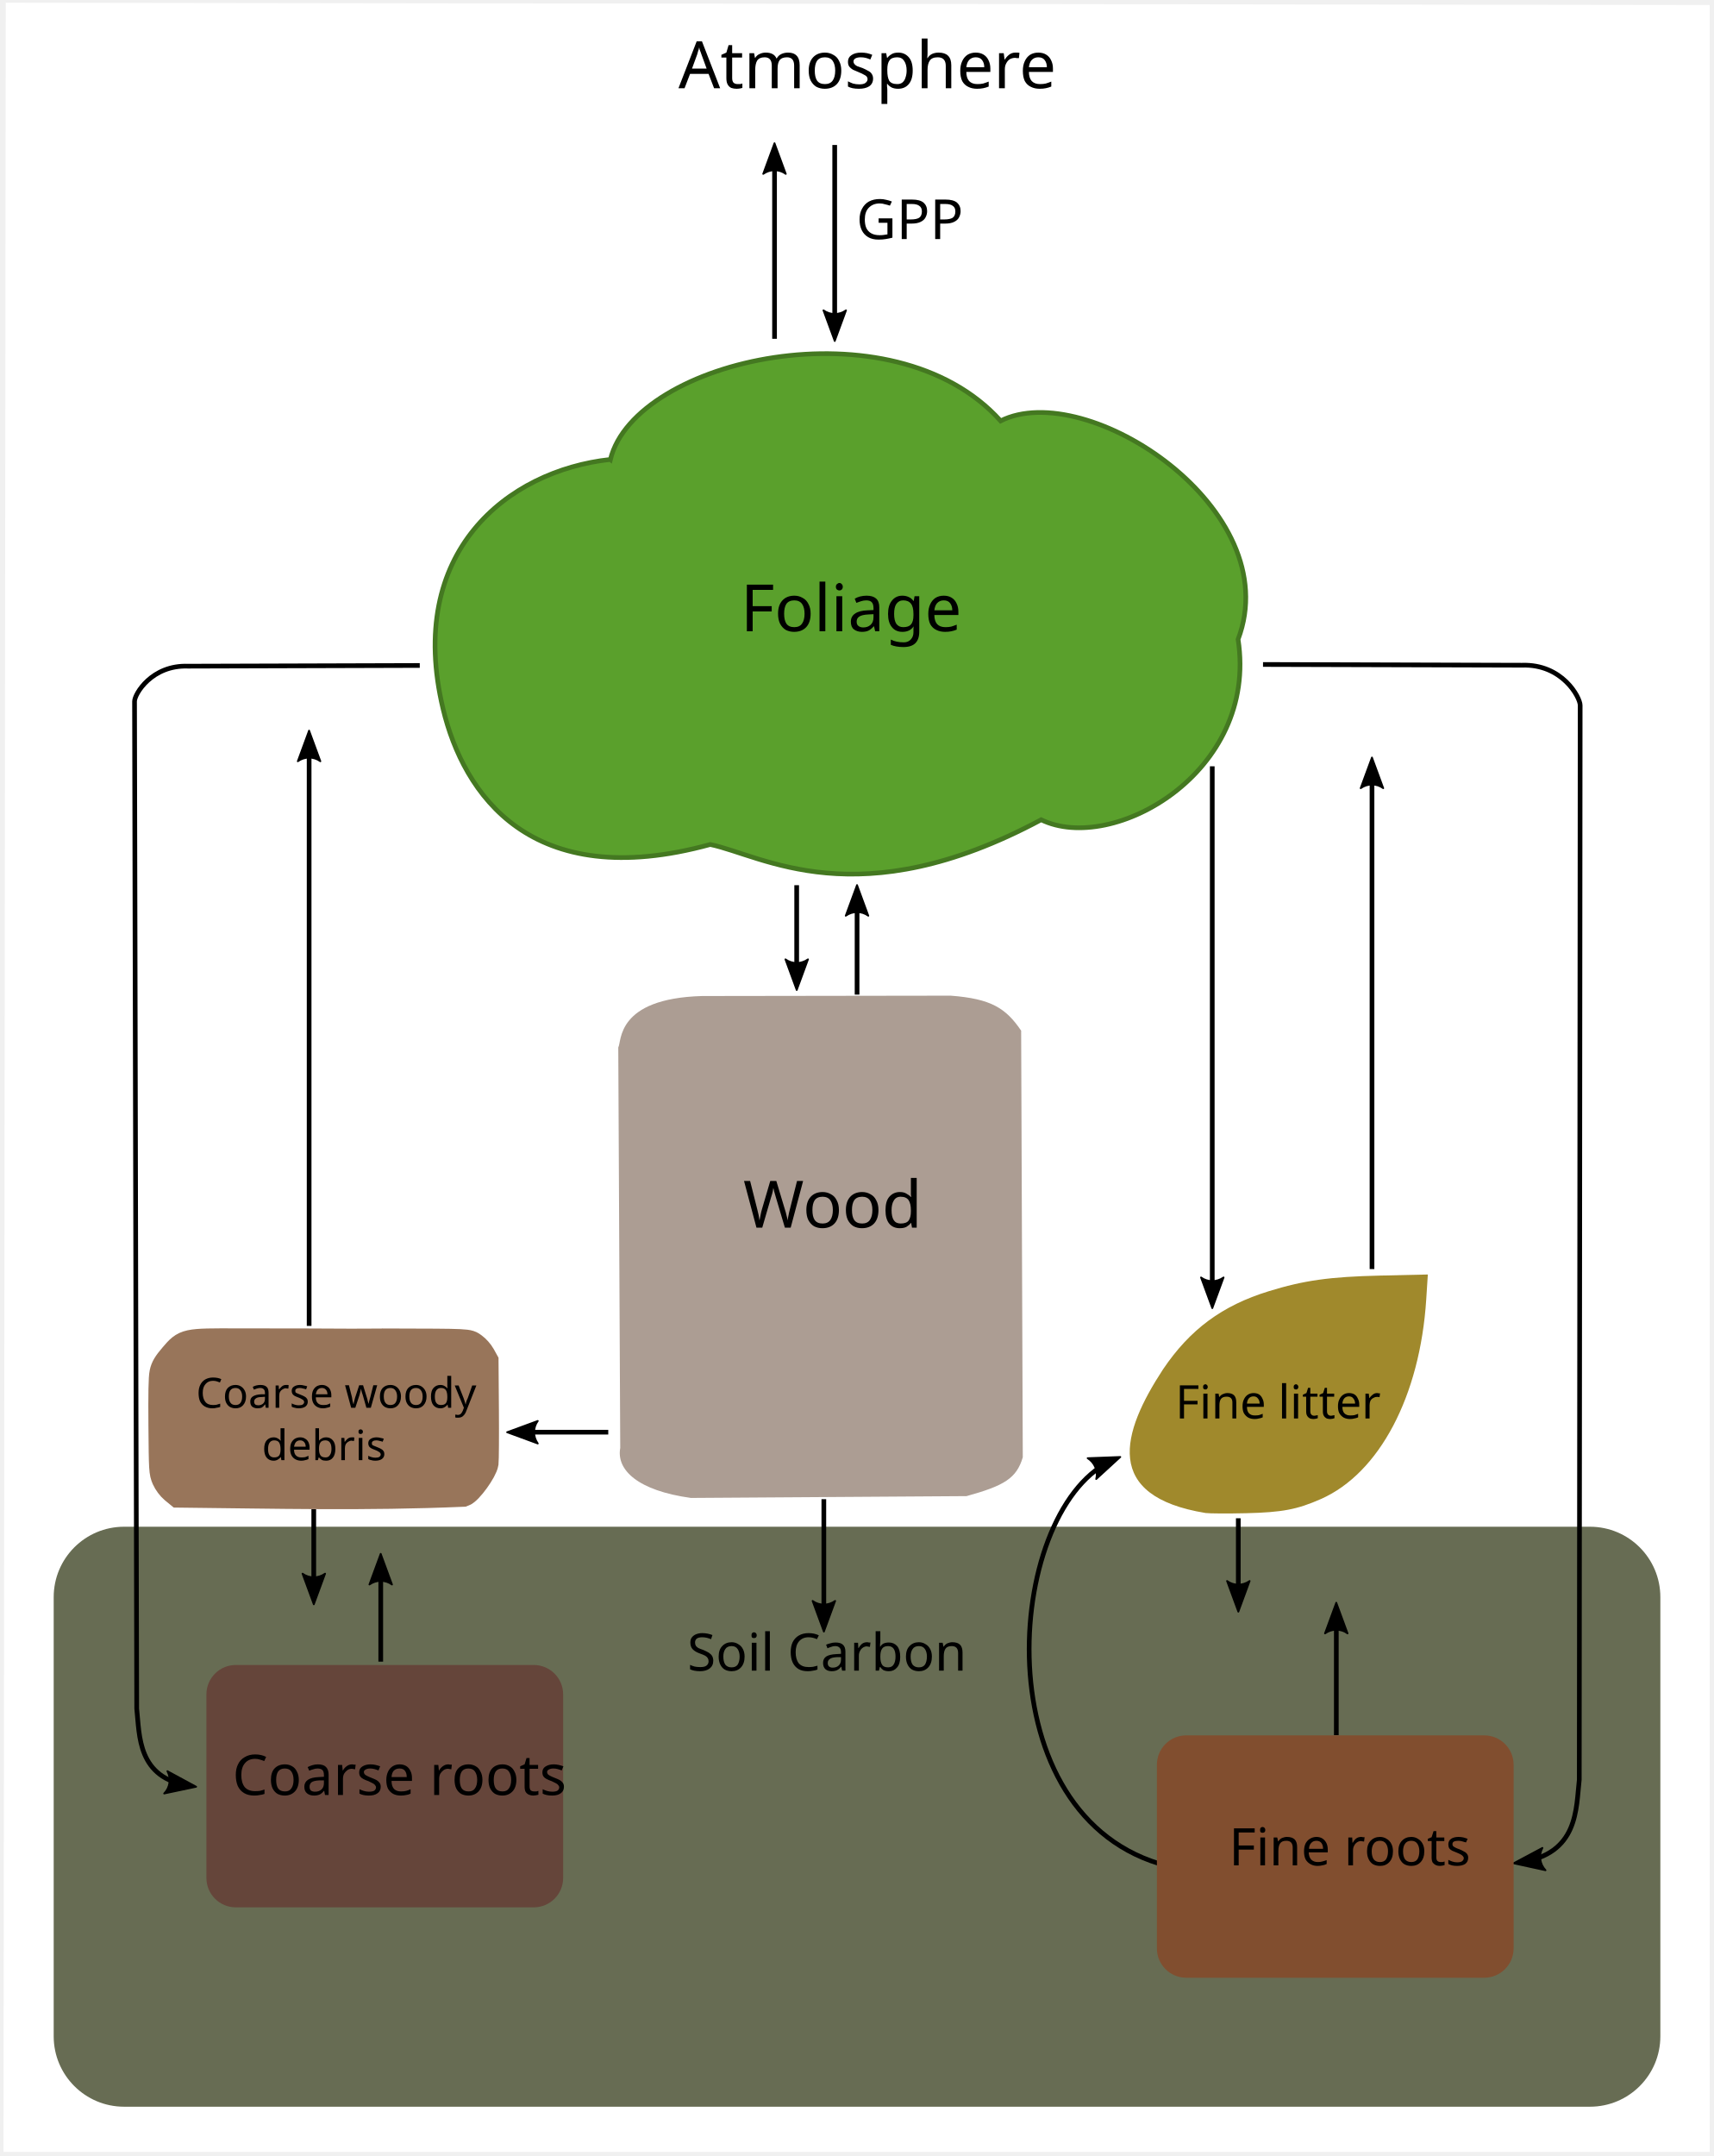
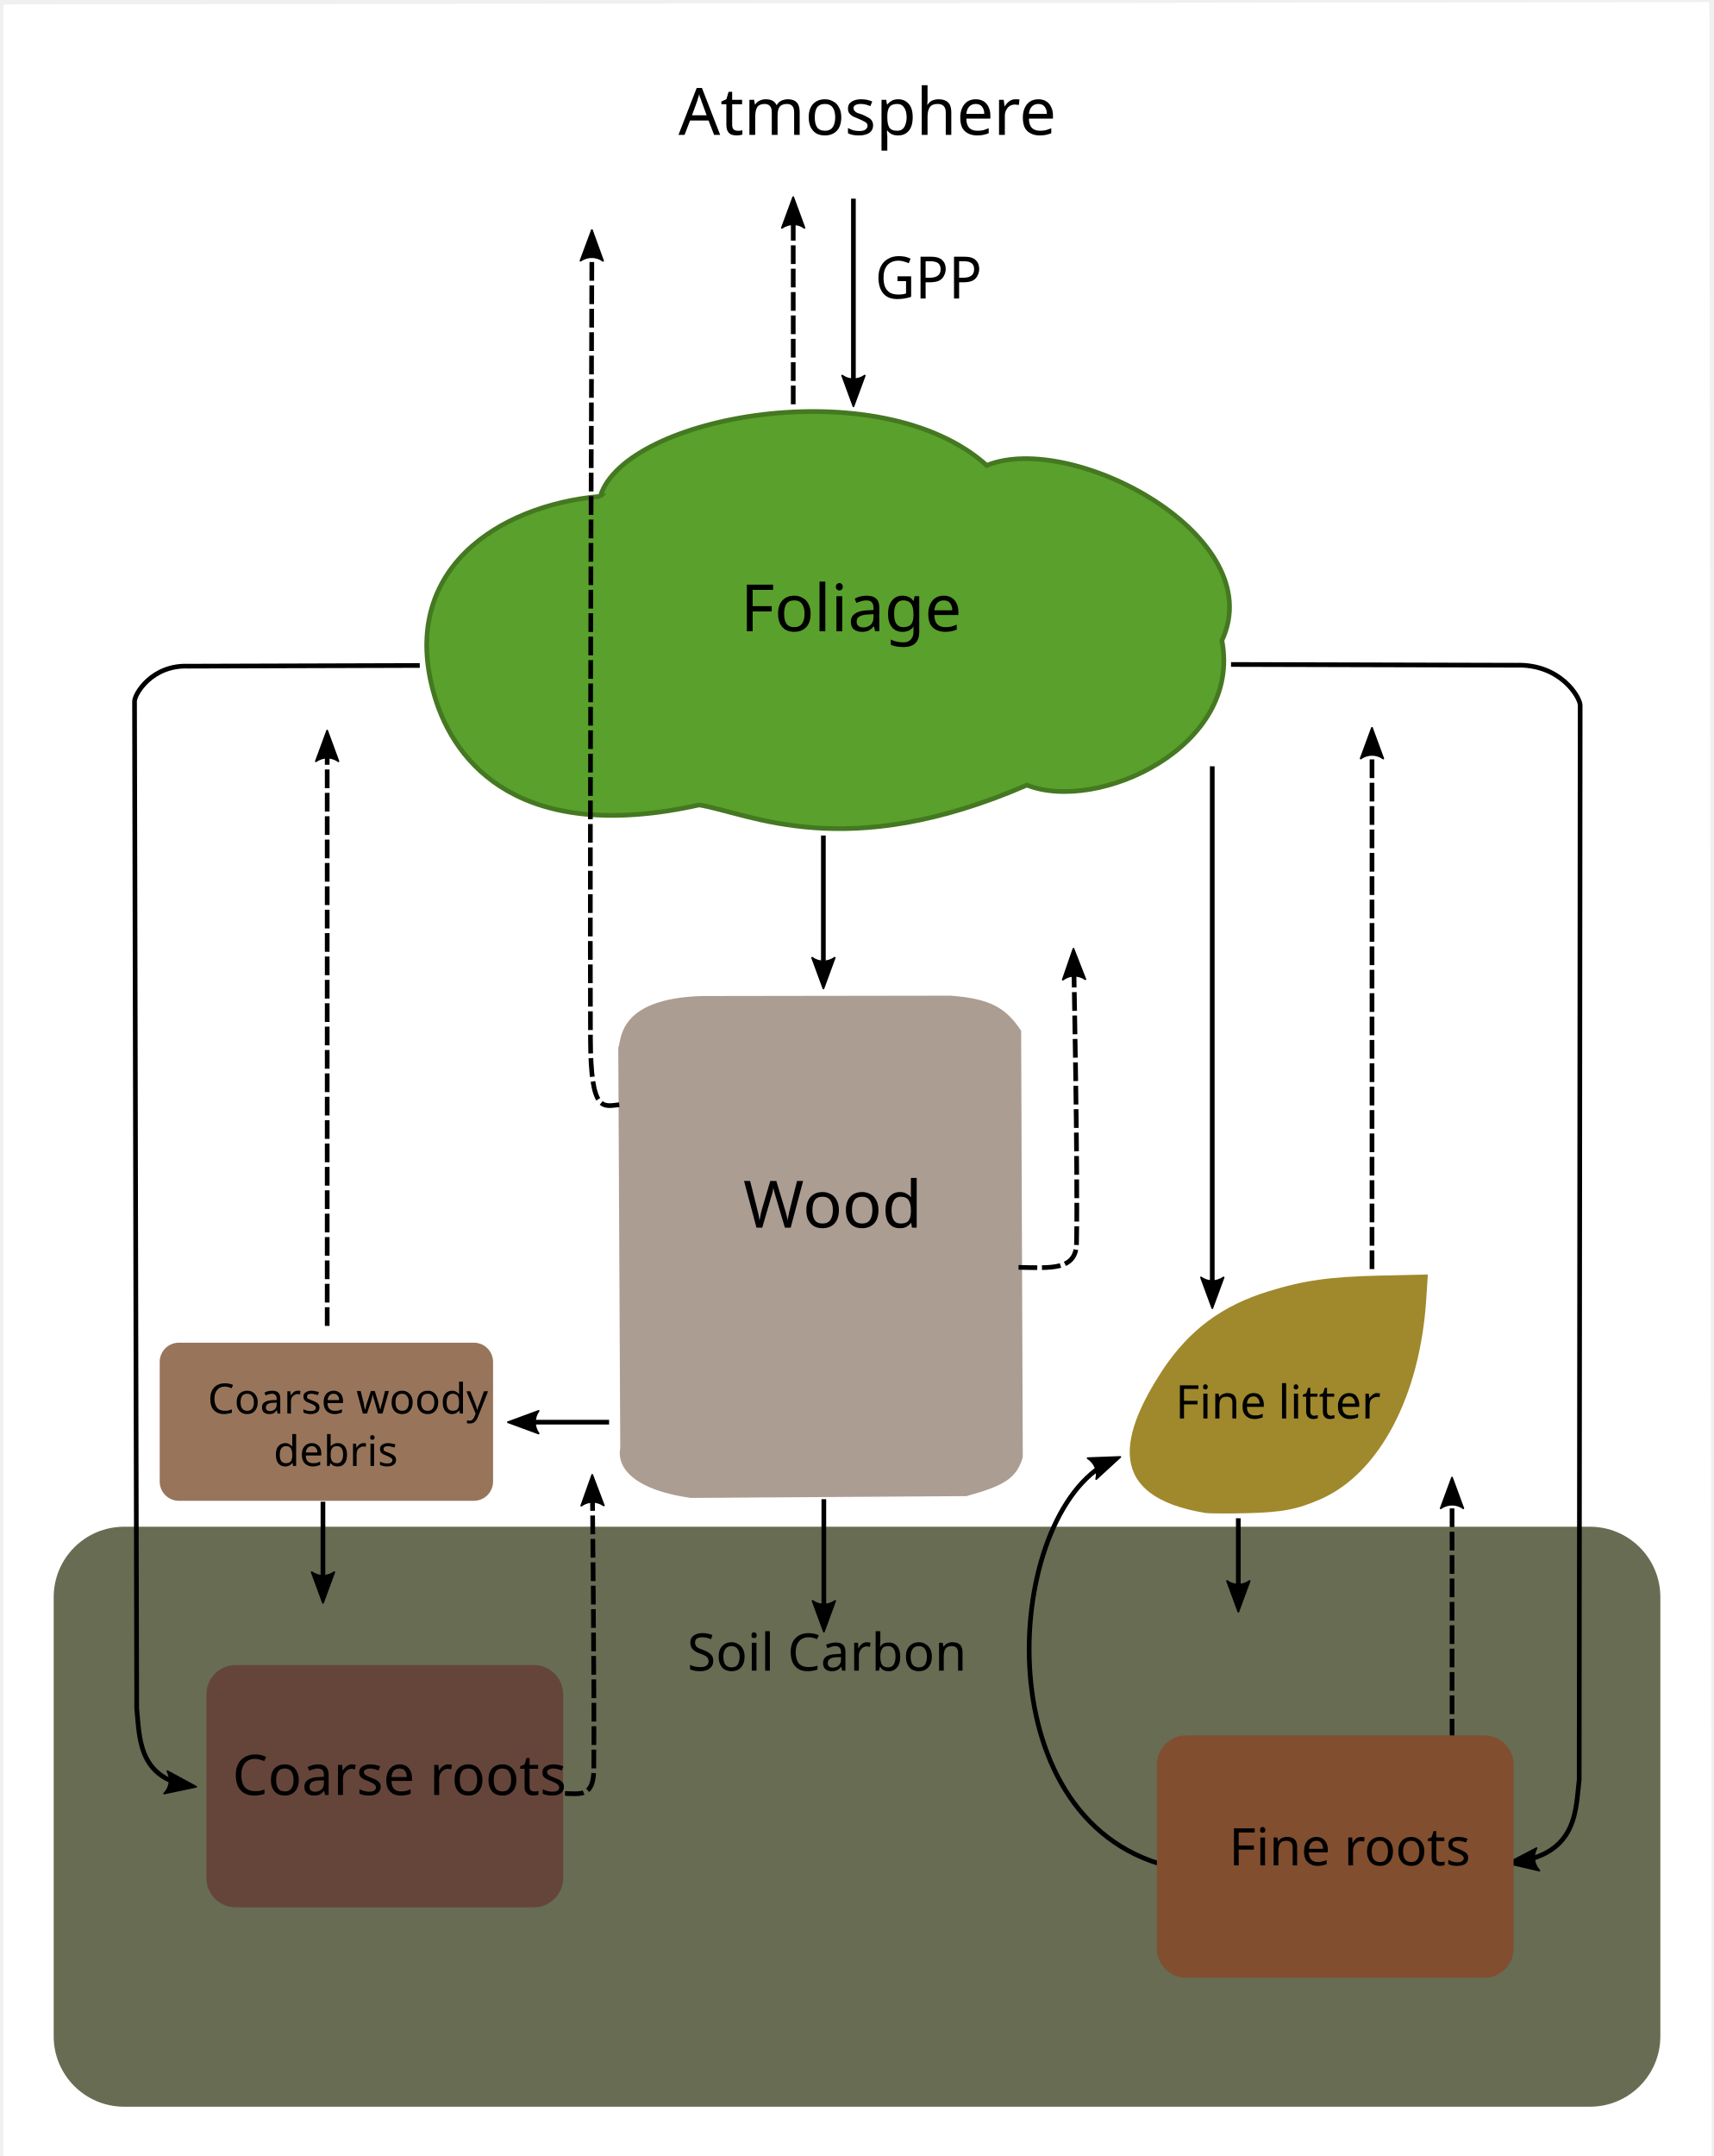
<svg xmlns="http://www.w3.org/2000/svg" width="97mm" height="122mm" viewBox="0 0 97 122" version="1.1" id="svg3569">
  <defs id="defs3563">
+     <marker orient="auto" refY="0.0" refX="0.0" id="Arrow2Mend" style="overflow:visible;">
+       <path id="path7411" style="fill-rule:evenodd;stroke-width:0.625;stroke-linejoin:round;stroke:#000000;stroke-opacity:1;fill:#000000;fill-opacity:1" d="M 8.719,4.034 L -2.207,0.016 L 8.719,-4.002 C 6.973,-1.63 6.983,1.616 8.719,4.034 z " transform="scale(0.6) rotate(180) translate(0,0)" />
+     </marker>
    <marker orient="auto" refY="0" refX="0" id="marker2505-4-6-5" style="overflow:visible">
-       <path id="path2503-5-18-03" d="M 0,0 5,-5 -12.5,0 5,5 Z" style="fill:#008066;fill-opacity:1;fill-rule:evenodd;stroke:#008066;stroke-width:1pt;stroke-opacity:1" transform="matrix(-0.2,0,0,-0.2,-1.2,0)" />
+       <path id="path2503-5-18-03" d="M 0,0 5,-5 -12.5,0 5,5 Z" style="fill:#000000;fill-opacity:1;fill-rule:evenodd;stroke:#000000;stroke-width:1pt;stroke-opacity:1" transform="matrix(-0.2,0,0,-0.2,-1.2,0)" />
    </marker>
    <marker orient="auto" refY="0" refX="0" id="marker2505-4-6-1" style="overflow:visible">
-       <path id="path2503-5-18-0" d="M 0,0 5,-5 -12.5,0 5,5 Z" style="fill:#008066;fill-opacity:1;fill-rule:evenodd;stroke:#008066;stroke-width:1pt;stroke-opacity:1" transform="matrix(-0.2,0,0,-0.2,-1.2,0)" />
+       <path id="path2503-5-18-0" d="M 0,0 5,-5 -12.5,0 5,5 Z" style="fill:#000000;fill-opacity:1;fill-rule:evenodd;stroke:#000000;stroke-width:1pt;stroke-opacity:1" transform="matrix(-0.2,0,0,-0.2,-1.2,0)" />
    </marker>
    <marker orient="auto" refY="0" refX="0" id="marker2505-4-6-8" style="overflow:visible">
-       <path id="path2503-5-18-71" d="M 0,0 5,-5 -12.5,0 5,5 Z" style="fill:#008066;fill-opacity:1;fill-rule:evenodd;stroke:#008066;stroke-width:1pt;stroke-opacity:1" transform="matrix(-0.2,0,0,-0.2,-1.2,0)" />
+       <path id="path2503-5-18-71" d="M 0,0 5,-5 -12.5,0 5,5 Z" style="fill:#000000;fill-opacity:1;fill-rule:evenodd;stroke:#000000;stroke-width:1pt;stroke-opacity:1" transform="matrix(-0.2,0,0,-0.2,-1.2,0)" />
    </marker>
    <marker orient="auto" refY="0" refX="0" id="marker2505-4-6-7" style="overflow:visible">
      <path id="path2503-5-18-4" d="M 0,0 5,-5 -12.5,0 5,5 Z" style="fill:#008066;fill-opacity:1;fill-rule:evenodd;stroke:#008066;stroke-width:1pt;stroke-opacity:1" transform="matrix(-0.2,0,0,-0.2,-1.2,0)" />
    </marker>
    <marker orient="auto" refY="0" refX="0" id="marker2505-4-6-68" style="overflow:visible">
      <path id="path2503-5-18-7" d="M 0,0 5,-5 -12.5,0 5,5 Z" style="fill:#008066;fill-opacity:1;fill-rule:evenodd;stroke:#008066;stroke-width:1pt;stroke-opacity:1" transform="matrix(-0.2,0,0,-0.2,-1.2,0)" />
    </marker>
    <marker orient="auto" refY="0" refX="0" id="marker2505-4-6-6" style="overflow:visible">
      <path id="path2503-5-18-2" d="M 0,0 5,-5 -12.5,0 5,5 Z" style="fill:#008066;fill-opacity:1;fill-rule:evenodd;stroke:#008066;stroke-width:1pt;stroke-opacity:1" transform="matrix(-0.2,0,0,-0.2,-1.2,0)" />
    </marker>
    <marker orient="auto" refY="0" refX="0" id="marker2505-4-6" style="overflow:visible">
      <path id="path2503-5-18" d="M 0,0 5,-5 -12.5,0 5,5 Z" style="fill:#008066;fill-opacity:1;fill-rule:evenodd;stroke:#008066;stroke-width:1pt;stroke-opacity:1" transform="matrix(-0.2,0,0,-0.2,-1.2,0)" />
    </marker>
    <marker orient="auto" refY="0" refX="0" id="marker1902-8-29-1-8" style="overflow:visible">
      <path id="path1575-6-8-6-0" style="fill:#000000;fill-opacity:1;fill-rule:evenodd;stroke:#000000;stroke-width:0.625;stroke-linejoin:round;stroke-opacity:1" d="M 8.719,4.034 -2.207,0.016 8.719,-4.002 c -1.745,2.372 -1.735,5.617 -6e-7,8.035 z" transform="scale(-0.6)" />
    </marker>
    <marker orient="auto" refY="0" refX="0" id="marker1902-0-0" style="overflow:visible">
      <path id="path1575-7-4" style="fill:#000000;fill-opacity:1;fill-rule:evenodd;stroke:#000000;stroke-width:0.625;stroke-linejoin:round;stroke-opacity:1" d="M 8.719,4.034 -2.207,0.016 8.719,-4.002 c -1.745,2.372 -1.735,5.617 -6e-7,8.035 z" transform="scale(-0.6)" />
    </marker>
    <marker orient="auto" refY="0" refX="0" id="marker1902-0-3" style="overflow:visible">
      <path id="path1575-7-3" style="fill:#000000;fill-opacity:1;fill-rule:evenodd;stroke:#000000;stroke-width:0.625;stroke-linejoin:round;stroke-opacity:1" d="M 8.719,4.034 -2.207,0.016 8.719,-4.002 c -1.745,2.372 -1.735,5.617 -6e-7,8.035 z" transform="scale(-0.6)" />
    </marker>
    <marker orient="auto" refY="0" refX="0" id="marker1902-0" style="overflow:visible">
      <path id="path1575-7" style="fill:#000000;fill-opacity:1;fill-rule:evenodd;stroke:#000000;stroke-width:0.625;stroke-linejoin:round;stroke-opacity:1" d="M 8.719,4.034 -2.207,0.016 8.719,-4.002 c -1.745,2.372 -1.735,5.617 -6e-7,8.035 z" transform="scale(-0.6)" />
    </marker>
    <marker orient="auto" refY="0" refX="0" id="marker1902-8-29-1" style="overflow:visible">
      <path id="path1575-6-8-6" style="fill:#000000;fill-opacity:1;fill-rule:evenodd;stroke:#000000;stroke-width:0.625;stroke-linejoin:round;stroke-opacity:1" d="M 8.719,4.034 -2.207,0.016 8.719,-4.002 c -1.745,2.372 -1.735,5.617 -6e-7,8.035 z" transform="scale(-0.6)" />
    </marker>
    <marker orient="auto" refY="0" refX="0" id="marker1902-8-29-0" style="overflow:visible">
      <path id="path1575-6-8-9" style="fill:#000000;fill-opacity:1;fill-rule:evenodd;stroke:#000000;stroke-width:0.625;stroke-linejoin:round;stroke-opacity:1" d="M 8.719,4.034 -2.207,0.016 8.719,-4.002 c -1.745,2.372 -1.735,5.617 -6e-7,8.035 z" transform="scale(-0.6)" />
    </marker>
    <marker orient="auto" refY="0" refX="0" id="marker1938-2" style="overflow:visible">
      <path id="path1936-6" style="fill:#000000;fill-opacity:1;fill-rule:evenodd;stroke:#000000;stroke-width:0.625;stroke-linejoin:round;stroke-opacity:1" d="M 8.719,4.034 -2.207,0.016 8.719,-4.002 c -1.745,2.372 -1.735,5.617 -6e-7,8.035 z" transform="scale(-0.6)" />
    </marker>
    <marker orient="auto" refY="0" refX="0" id="marker1902-8-29" style="overflow:visible">
      <path id="path1575-6-8" style="fill:#000000;fill-opacity:1;fill-rule:evenodd;stroke:#000000;stroke-width:0.625;stroke-linejoin:round;stroke-opacity:1" d="M 8.719,4.034 -2.207,0.016 8.719,-4.002 c -1.745,2.372 -1.735,5.617 -6e-7,8.035 z" transform="scale(-0.6)" />
    </marker>
    <marker orient="auto" refY="0" refX="0" id="marker1902-8-4" style="overflow:visible">
      <path id="path1575-6-6" style="fill:#000000;fill-opacity:1;fill-rule:evenodd;stroke:#000000;stroke-width:0.625;stroke-linejoin:round;stroke-opacity:1" d="M 8.719,4.034 -2.207,0.016 8.719,-4.002 c -1.745,2.372 -1.735,5.617 -6e-7,8.035 z" transform="scale(-0.6)" />
    </marker>
    <marker orient="auto" refY="0" refX="0" id="marker1902-8-8" style="overflow:visible">
      <path id="path1575-6-4" style="fill:#000000;fill-opacity:1;fill-rule:evenodd;stroke:#000000;stroke-width:0.625;stroke-linejoin:round;stroke-opacity:1" d="M 8.719,4.034 -2.207,0.016 8.719,-4.002 c -1.745,2.372 -1.735,5.617 -6e-7,8.035 z" transform="scale(-0.6)" />
    </marker>
    <marker orient="auto" refY="0" refX="0" id="marker1902-8-6" style="overflow:visible">
      <path id="path1575-6-0" style="fill:#000000;fill-opacity:1;fill-rule:evenodd;stroke:#000000;stroke-width:0.625;stroke-linejoin:round;stroke-opacity:1" d="M 8.719,4.034 -2.207,0.016 8.719,-4.002 c -1.745,2.372 -1.735,5.617 -6e-7,8.035 z" transform="scale(-0.6)" />
    </marker>
    <marker orient="auto" refY="0" refX="0" id="marker1902-8-3" style="overflow:visible">
      <path id="path1575-6-9" style="fill:#000000;fill-opacity:1;fill-rule:evenodd;stroke:#000000;stroke-width:0.625;stroke-linejoin:round;stroke-opacity:1" d="M 8.719,4.034 -2.207,0.016 8.719,-4.002 c -1.745,2.372 -1.735,5.617 -6e-7,8.035 z" transform="scale(-0.6)" />
    </marker>
    <marker orient="auto" refY="0" refX="0" id="marker1969" style="overflow:visible">
      <path id="path1967" style="fill:#000000;fill-opacity:1;fill-rule:evenodd;stroke:#000000;stroke-width:0.625;stroke-linejoin:round;stroke-opacity:1" d="M 8.719,4.034 -2.207,0.016 8.719,-4.002 c -1.745,2.372 -1.735,5.617 -6e-7,8.035 z" transform="scale(-0.6)" />
    </marker>
    <marker orient="auto" refY="0" refX="0" id="marker1938" style="overflow:visible">
      <path id="path1936" style="fill:#000000;fill-opacity:1;fill-rule:evenodd;stroke:#000000;stroke-width:0.625;stroke-linejoin:round;stroke-opacity:1" d="M 8.719,4.034 -2.207,0.016 8.719,-4.002 c -1.745,2.372 -1.735,5.617 -6e-7,8.035 z" transform="scale(-0.6)" />
    </marker>
    <marker orient="auto" refY="0" refX="0" id="marker1902" style="overflow:visible">
      <path id="path1575" style="fill:#000000;fill-opacity:1;fill-rule:evenodd;stroke:#000000;stroke-width:0.625;stroke-linejoin:round;stroke-opacity:1" d="M 8.719,4.034 -2.207,0.016 8.719,-4.002 c -1.745,2.372 -1.735,5.617 -6e-7,8.035 z" transform="scale(-0.6)" />
    </marker>
    <marker orient="auto" refY="0" refX="0" id="Arrow2Mstart-9" style="overflow:visible">
      <path id="path1572-9" style="fill:#000000;fill-opacity:1;fill-rule:evenodd;stroke:#000000;stroke-width:0.625;stroke-linejoin:round;stroke-opacity:1" d="M 8.719,4.034 -2.207,0.016 8.719,-4.002 c -1.745,2.372 -1.735,5.617 -6e-7,8.035 z" transform="scale(0.6)" />
    </marker>
    <marker orient="auto" refY="0" refX="0" id="Arrow1Send" style="overflow:visible">
      <path id="path2218" d="M 0,0 5,-5 -12.5,0 5,5 Z" style="fill:#214478;fill-opacity:1;fill-rule:evenodd;stroke:#214478;stroke-width:1pt;stroke-opacity:1" transform="matrix(-0.2,0,0,-0.2,-1.2,0)" />
    </marker>
    <marker orient="auto" refY="0" refX="0" id="marker2521" style="overflow:visible">
      <path id="path2519" d="M 0,0 5,-5 -12.5,0 5,5 Z" style="fill:#782167;fill-opacity:1;fill-rule:evenodd;stroke:#782167;stroke-width:1pt;stroke-opacity:1" transform="matrix(-0.2,0,0,-0.2,-1.2,0)" />
    </marker>
    <marker orient="auto" refY="0" refX="0" id="marker2513" style="overflow:visible">
      <path id="path2511" d="M 0,0 5,-5 -12.5,0 5,5 Z" style="fill:#782167;fill-opacity:1;fill-rule:evenodd;stroke:#782167;stroke-width:1pt;stroke-opacity:1" transform="matrix(-0.2,0,0,-0.2,-1.2,0)" />
    </marker>
    <marker orient="auto" refY="0" refX="0" id="marker2481" style="overflow:visible">
      <path id="path2479" d="M 0,0 5,-5 -12.5,0 5,5 Z" style="fill:#008091;fill-opacity:1;fill-rule:evenodd;stroke:#008091;stroke-width:1pt;stroke-opacity:1" transform="matrix(-0.2,0,0,-0.2,-1.2,0)" />
    </marker>
    <marker orient="auto" refY="0" refX="0" id="marker2489" style="overflow:visible">
      <path id="path2487" d="M 0,0 5,-5 -12.5,0 5,5 Z" style="fill:#008091;fill-opacity:1;fill-rule:evenodd;stroke:#008091;stroke-width:1pt;stroke-opacity:1" transform="matrix(-0.2,0,0,-0.2,-1.2,0)" />
    </marker>
    <marker orient="auto" refY="0" refX="0" id="marker2529" style="overflow:visible">
      <path id="path2527" d="M 0,0 5,-5 -12.5,0 5,5 Z" style="fill:#214478;fill-opacity:1;fill-rule:evenodd;stroke:#214478;stroke-width:1pt;stroke-opacity:1" transform="matrix(-0.2,0,0,-0.2,-1.2,0)" />
    </marker>
    <marker orient="auto" refY="0" refX="0" id="marker2497" style="overflow:visible">
      <path id="path2495" d="M 0,0 5,-5 -12.5,0 5,5 Z" style="fill:#214478;fill-opacity:1;fill-rule:evenodd;stroke:#214478;stroke-width:1pt;stroke-opacity:1" transform="matrix(-0.2,0,0,-0.2,-1.2,0)" />
    </marker>
    <marker orient="auto" refY="0" refX="0" id="marker2505" style="overflow:visible">
      <path id="path2503" d="M 0,0 5,-5 -12.5,0 5,5 Z" style="fill:#214478;fill-opacity:1;fill-rule:evenodd;stroke:#214478;stroke-width:1pt;stroke-opacity:1" transform="matrix(-0.2,0,0,-0.2,-1.2,0)" />
    </marker>
    <marker orient="auto" refY="0" refX="0" id="marker1902-8-3-6" style="overflow:visible">
      <path id="path1575-6-9-9" style="fill:#000000;fill-opacity:1;fill-rule:evenodd;stroke:#000000;stroke-width:0.625;stroke-linejoin:round;stroke-opacity:1" d="M 8.719,4.034 -2.207,0.016 8.719,-4.002 c -1.745,2.372 -1.735,5.617 -6e-7,8.035 z" transform="scale(-0.6)" />
    </marker>
+     <marker orient="auto" refY="0" refX="0" id="Arrow2Mend-9" style="overflow:visible">
+       <path id="path7411-5" style="fill:#000000;fill-opacity:1;fill-rule:evenodd;stroke:#000000;stroke-width:0.625;stroke-linejoin:round;stroke-opacity:1" d="M 8.719,4.034 -2.207,0.016 8.719,-4.002 c -1.745,2.372 -1.735,5.617 -6e-7,8.035 z" transform="scale(-0.6)" />
+     </marker>
+     <marker orient="auto" refY="0" refX="0" id="Arrow2Mend-4" style="overflow:visible">
+       <path id="path7411-0" style="fill:#000000;fill-opacity:1;fill-rule:evenodd;stroke:#000000;stroke-width:0.625;stroke-linejoin:round;stroke-opacity:1" d="M 8.719,4.034 -2.207,0.016 8.719,-4.002 c -1.745,2.372 -1.735,5.617 -6e-7,8.035 z" transform="scale(-0.6)" />
+     </marker>
  </defs>
  <g id="layer1" transform="translate(0,-175)">
-     <path style="fill:#ffffff;fill-rule:evenodd;stroke:none;stroke-width:0.265;stroke-linecap:butt;stroke-linejoin:miter;stroke-miterlimit:4;stroke-dasharray:none;stroke-dashoffset:0;stroke-opacity:1" d="M 0.325,175.153 0.198,296.767 H 96.772 V 175.284 Z" id="path862-2" />
+     <path style="fill:#ffffff;fill-rule:evenodd;stroke:none;stroke-width:0.265;stroke-linecap:butt;stroke-linejoin:miter;stroke-miterlimit:4;stroke-dasharray:none;stroke-dashoffset:0;stroke-opacity:1" d="m 96.755,175.118 0.127,121.949 H 0.19 V 175.25 Z" id="path862-2" />
    <rect style="fill:#676c53;fill-opacity:1;fill-rule:evenodd;stroke:none;stroke-width:0.1;stroke-linecap:butt;stroke-linejoin:round;stroke-miterlimit:4;stroke-dasharray:none;stroke-opacity:1" id="rect1512-4-7-9-8-9" width="90.939" height="32.819" x="3.039" y="261.392" ry="3.985" />
-     <path style="fill:#5aa02c;fill-rule:evenodd;stroke:#447821;stroke-width:0.265px;stroke-linecap:butt;stroke-linejoin:miter;stroke-opacity:1" d="m 34.549,200.999 c 1.387,-5.683 15.982,-8.98 22.088,-2.183 4.858,-2.448 16.238,4.981 13.44,12.363 1.16,7.526 -7.096,12.183 -11.146,10.208 -10.378,5.558 -15.785,2.009 -18.73,1.399 -10.171,2.793 -13.967,-2.862 -15.123,-7.672 -2.131,-8.871 3.629,-13.48 9.47,-14.116 z" id="path1694" />
+     <path style="fill:#5aa02c;fill-rule:evenodd;stroke:#447821;stroke-width:0.265px;stroke-linecap:butt;stroke-linejoin:miter;stroke-opacity:1" d="m 33.978,203.085 c 1.373,-4.555 15.826,-7.197 21.873,-1.75 4.811,-1.962 16.08,3.992 13.31,9.909 1.149,6.032 -7.027,9.765 -11.037,8.182 -10.277,4.455 -15.631,1.61 -18.547,1.121 -10.072,2.239 -13.832,-2.294 -14.976,-6.149 -2.111,-7.11 3.594,-10.804 9.378,-11.314 z" id="path1694" />
    <path style="fill:#ac9d93;fill-opacity:1;fill-rule:evenodd;stroke:none;stroke-width:0.265px;stroke-linecap:butt;stroke-linejoin:round;stroke-opacity:1" d="m 35.106,256.929 -0.111,-22.66 c 0.201,-0.316 -0.149,-2.768 4.743,-2.908 l 14.075,-0.02 c 2.296,0.175 3.122,0.711 3.985,1.98 l 0.093,24.143 c -0.355,1.189 -1.043,1.604 -3.185,2.196 l -15.599,0.103 c -3.004,-0.415 -4.232,-1.58 -4,-2.834 z" id="path1285-4-8" />
    <text xml:space="preserve" style="font-style:normal;font-variant:normal;font-weight:normal;font-stretch:normal;font-size:3.703px;line-height:1.25;font-family:'Bell MT';-inkscape-font-specification:'Bell MT';letter-spacing:0px;word-spacing:0px;fill:#000000;fill-opacity:1;stroke:none;stroke-width:0.265px;stroke-linecap:butt;stroke-linejoin:miter;stroke-opacity:1" x="41.918" y="210.706" id="text919-12" transform="scale(0.9999061,1.000094)">
      <tspan id="tspan917-1" x="41.918" y="210.706" style="font-style:normal;font-variant:normal;font-weight:normal;font-stretch:normal;font-size:3.703px;font-family:'Bell MT';-inkscape-font-specification:'Bell MT';stroke-width:0.265px">Foliage</tspan>
    </text>
    <rect style="fill:#65453a;fill-opacity:1;fill-rule:evenodd;stroke:none;stroke-width:0.1;stroke-linecap:butt;stroke-linejoin:round;stroke-miterlimit:4;stroke-dasharray:none;stroke-opacity:1" id="rect1512-4-7-9-8" width="20.192" height="13.715" x="11.683" y="269.215" ry="1.665" />
    <text xml:space="preserve" style="font-style:normal;font-variant:normal;font-weight:normal;font-stretch:normal;font-size:3.174px;line-height:1.25;font-family:'Bell MT';-inkscape-font-specification:'Bell MT';letter-spacing:0px;word-spacing:0px;fill:#000000;fill-opacity:1;stroke:none;stroke-width:0.265px;stroke-linecap:butt;stroke-linejoin:miter;stroke-opacity:1" x="13.16" y="276.546" id="text931-4-7" transform="scale(0.9999061,1.000094)">
      <tspan x="13.16" y="276.546" style="font-style:normal;font-variant:normal;font-weight:normal;font-stretch:normal;font-size:3.174px;font-family:'Bell MT';-inkscape-font-specification:'Bell MT';stroke-width:0.265px" id="tspan933-5-5">Coarse roots</tspan>
    </text>
    <text xml:space="preserve" style="font-style:normal;font-variant:normal;font-weight:normal;font-stretch:normal;font-size:3.703px;line-height:1.25;font-family:'Bell MT';-inkscape-font-specification:'Bell MT';letter-spacing:0px;word-spacing:0px;fill:#000000;fill-opacity:1;stroke:none;stroke-width:0.265px;stroke-linecap:butt;stroke-linejoin:miter;stroke-opacity:1" x="42.069" y="244.446" id="text923-18-2-9" transform="scale(0.9999061,1.000094)">
      <tspan id="tspan921-4-2-2" x="42.069" y="244.446" style="font-style:normal;font-variant:normal;font-weight:normal;font-stretch:normal;font-size:3.703px;font-family:'Bell MT';-inkscape-font-specification:'Bell MT';stroke-width:0.265px">Wood</tspan>
    </text>
    <text xml:space="preserve" style="font-style:normal;font-variant:normal;font-weight:normal;font-stretch:normal;font-size:2.943px;line-height:1.25;font-family:'Bell MT';-inkscape-font-specification:'Bell MT';letter-spacing:0px;word-spacing:0px;fill:#000000;fill-opacity:1;stroke:none;stroke-width:0.265px;stroke-linecap:butt;stroke-linejoin:miter;stroke-opacity:1" x="38.907" y="269.518" id="text1268-9" transform="scale(0.9999209,1.000079)">
      <tspan id="tspan1266-1" x="38.907" y="269.518" style="font-style:normal;font-variant:normal;font-weight:normal;font-stretch:normal;font-size:2.943px;font-family:'Bell MT';-inkscape-font-specification:'Bell MT';stroke-width:0.265px">Soil Carbon</tspan>
    </text>
    <path style="fill:#a0892c;stroke-width:1" d="m 68.241,260.616 c -5.828,-0.951 -4.771,-4.531 -2.408,-8.137 1.525,-2.257 3.344,-3.601 5.975,-4.412 2.001,-0.617 3.458,-0.821 6.322,-0.887 l 2.687,-0.061 -0.091,1.413 c -0.352,5.472 -2.653,9.831 -5.96,11.292 -1.346,0.594 -2.194,0.755 -4.24,0.803 -1.028,0.024 -2.056,0.019 -2.285,-0.011 z" id="path1491" />
-     <path id="path1037-2-1-7-0-63-1" d="m 21.942,250.974 c 4.717,0.013 4.52,0.004 4.847,0.235 0.155,0.11 0.359,0.341 0.455,0.514 l 0.174,0.314 0.021,2.739 c 0.011,1.506 0,2.86 -0.019,3.007 -0.062,0.419 -0.893,1.57 -1.213,1.68 -5.529,0.236 -10.636,0.104 -16.084,0.047 l -0.291,-0.239 c -0.16,-0.131 -0.362,-0.404 -0.45,-0.607 -0.153,-0.356 -0.16,-0.458 -0.181,-2.983 -0.015,-1.797 0,-2.733 0.059,-2.993 0.062,-0.29 0.19,-0.504 0.547,-0.92 0.699,-0.814 0.681,-0.81 3.684,-0.8 1.385,0.006 3.078,0.006 3.761,0.004 8.725,0.024 -4.677,0.03 4.688,0.004 z" style="fill:#8b6446;fill-opacity:0.889;stroke:#98755a;stroke-width:1.6;stroke-miterlimit:4;stroke-dasharray:none;stroke-opacity:1" />
    <path style="fill:none;fill-rule:evenodd;stroke:#000000;stroke-width:0.265;stroke-linecap:butt;stroke-linejoin:miter;stroke-miterlimit:4;stroke-dasharray:none;stroke-opacity:1;marker-start:url(#Arrow2Mstart-9)" d="m 63.087,257.58 c -6.105,2.506 -7.612,19.76 2.514,22.874" id="path1546-7" />
    <path style="fill:none;fill-rule:evenodd;stroke:#000000;stroke-width:0.265px;stroke-linecap:butt;stroke-linejoin:miter;stroke-opacity:1;marker-end:url(#marker1902)" d="m 68.615,218.362 v 30.31" id="path1899" />
-     <path style="fill:none;fill-rule:evenodd;stroke:#000000;stroke-width:0.265px;stroke-linecap:butt;stroke-linejoin:round;stroke-opacity:1;marker-end:url(#marker1938)" d="m 71.488,212.6 14.653,0.042 c 2.288,-0.082 3.298,1.821 3.298,2.269 l -0.05,60.799 c -0.189,1.624 -0.03,4.212 -3.371,4.676" id="path1934" />
-     <path style="fill:none;fill-rule:evenodd;stroke:#000000;stroke-width:0.265px;stroke-linecap:butt;stroke-linejoin:miter;stroke-opacity:1;marker-end:url(#marker1969)" d="M 34.428,256.042 H 29.053" id="path1961" />
-     <text xml:space="preserve" style="font-style:normal;font-variant:normal;font-weight:normal;font-stretch:normal;font-size:3.129px;line-height:1.25;font-family:'Bell MT';-inkscape-font-specification:'Bell MT';letter-spacing:0px;word-spacing:0px;fill:#000000;fill-opacity:1;stroke:none;stroke-width:0.265px;stroke-linecap:butt;stroke-linejoin:miter;stroke-opacity:1" x="48.466" y="188.53" id="text1476">
-       <tspan id="tspan1474" x="48.466" y="188.53" style="font-style:normal;font-variant:normal;font-weight:normal;font-stretch:normal;font-size:3.129px;font-family:'Bell MT';-inkscape-font-specification:'Bell MT';stroke-width:0.265px">GPP</tspan>
+     <path style="fill:none;fill-rule:evenodd;stroke:#000000;stroke-width:0.265px;stroke-linecap:butt;stroke-linejoin:round;stroke-opacity:1;marker-end:url(#marker1938)" d="m 69.678,212.6 16.131,0.042 c 2.519,-0.082 3.631,1.821 3.63,2.269 l -0.055,60.799 c -0.208,1.624 -0.033,4.212 -3.711,4.676" id="path1934" />
+     <path style="fill:none;fill-rule:evenodd;stroke:#000000;stroke-width:0.265px;stroke-linecap:butt;stroke-linejoin:miter;stroke-opacity:1;marker-end:url(#marker1969)" d="M 34.475,255.475 H 29.1" id="path1961" />
+     <text xml:space="preserve" style="font-style:normal;font-variant:normal;font-weight:normal;font-stretch:normal;font-size:3.223px;line-height:1.25;font-family:'Bell MT';-inkscape-font-specification:'Bell MT';letter-spacing:0px;word-spacing:0px;fill:#000000;fill-opacity:1;stroke:none;stroke-width:0.265px;stroke-linecap:butt;stroke-linejoin:miter;stroke-opacity:1" x="51.016" y="186.283" id="text1476" transform="scale(0.9707632,1.030117)">
+       <tspan id="tspan1474" x="51.016" y="186.283" style="font-style:normal;font-variant:normal;font-weight:normal;font-stretch:normal;font-size:3.223px;font-family:'Bell MT';-inkscape-font-specification:'Bell MT';stroke-width:0.265px">GPP</tspan>
    </text>
    <text xml:space="preserve" style="font-style:normal;font-variant:normal;font-weight:normal;font-stretch:normal;font-size:2.62px;line-height:1.25;font-family:'Bell MT';-inkscape-font-specification:'Bell MT';letter-spacing:0px;word-spacing:0px;fill:#000000;fill-opacity:1;stroke:none;stroke-width:0.265px;stroke-linecap:butt;stroke-linejoin:miter;stroke-opacity:1" x="66.539" y="255.244" id="text943-8-3-8" transform="scale(0.9999061,1.000094)">
      <tspan x="66.539" y="255.244" style="font-style:normal;font-variant:normal;font-weight:normal;font-stretch:normal;font-size:2.62px;font-family:'Bell MT';-inkscape-font-specification:'Bell MT';stroke-width:0.265px" id="tspan7341-4-9-1">Fine litter</tspan>
    </text>
-     <text xml:space="preserve" style="font-style:normal;font-variant:normal;font-weight:normal;font-stretch:normal;font-size:2.381px;line-height:1.25;font-family:'Bell MT';-inkscape-font-specification:'Bell MT';letter-spacing:0px;word-spacing:0px;fill:#000000;fill-opacity:1;stroke:none;stroke-width:0.265px;stroke-linecap:butt;stroke-linejoin:miter;stroke-opacity:1" x="11.056" y="255.67" id="text937-0-3-4" transform="scale(1.003972,0.9960437)">
-       <tspan x="11.056" y="255.67" style="font-style:normal;font-variant:normal;font-weight:normal;font-stretch:normal;font-size:2.381px;font-family:'Bell MT';-inkscape-font-specification:'Bell MT';stroke-width:0.265px" id="tspan939-5-0-1">Coarse woody</tspan>
-       <tspan x="11.056" y="258.646" style="font-style:normal;font-variant:normal;font-weight:normal;font-stretch:normal;font-size:2.381px;font-family:'Bell MT';-inkscape-font-specification:'Bell MT';stroke-width:0.265px" id="tspan1806-3">      debris </tspan>
+     <rect style="fill:#98755a;fill-opacity:1;fill-rule:evenodd;stroke:none;stroke-width:0.1;stroke-linecap:butt;stroke-linejoin:round;stroke-miterlimit:4;stroke-dasharray:none;stroke-opacity:1" id="rect1512-4-7-9-8-98" width="18.869" height="8.946" x="9.039" y="250.978" ry="1.086" />
+     <text xml:space="preserve" style="font-style:normal;font-variant:normal;font-weight:normal;font-stretch:normal;font-size:2.381px;line-height:1.25;font-family:'Bell MT';-inkscape-font-specification:'Bell MT';letter-spacing:0px;word-spacing:0px;fill:#000000;fill-opacity:1;stroke:none;stroke-width:0.265px;stroke-linecap:butt;stroke-linejoin:miter;stroke-opacity:1" x="11.715" y="256.002" id="text937-0-3-4" transform="scale(1.003972,0.9960437)">
+       <tspan x="11.715" y="256.002" style="font-style:normal;font-variant:normal;font-weight:normal;font-stretch:normal;font-size:2.381px;font-family:'Bell MT';-inkscape-font-specification:'Bell MT';stroke-width:0.265px" id="tspan939-5-0-1">Coarse woody</tspan>
+       <tspan x="11.715" y="258.978" style="font-style:normal;font-variant:normal;font-weight:normal;font-stretch:normal;font-size:2.381px;font-family:'Bell MT';-inkscape-font-specification:'Bell MT';stroke-width:0.265px" id="tspan1806-3">      debris </tspan>
    </text>
-     <path style="fill:none;fill-rule:evenodd;stroke:#000000;stroke-width:0.265px;stroke-linecap:butt;stroke-linejoin:miter;stroke-opacity:1;marker-end:url(#marker1902-8-3)" d="m 75.637,273.185 v -7.143" id="path1899-8-8" />
-     <path style="fill:none;fill-rule:evenodd;stroke:#000000;stroke-width:0.265px;stroke-linecap:butt;stroke-linejoin:miter;stroke-opacity:1;marker-end:url(#marker1902-8-6)" d="M 77.657,246.812 V 218.215" id="path1899-8-2" />
-     <path style="fill:none;fill-rule:evenodd;stroke:#000000;stroke-width:0.265px;stroke-linecap:butt;stroke-linejoin:miter;stroke-opacity:1;marker-end:url(#marker1902-8-8)" d="M 17.497,250.028 V 216.692" id="path1899-8-5" />
+     <path style="fill:none;fill-rule:evenodd;stroke:#000000;stroke-width:0.265;stroke-linecap:butt;stroke-linejoin:miter;stroke-opacity:1;marker-end:url(#marker1902-8-3);stroke-miterlimit:4;stroke-dasharray:1.058,0.265;stroke-dashoffset:0" d="M 82.188,273.319 V 258.962" id="path1899-8-8" />
+     <path style="fill:none;fill-rule:evenodd;stroke:#000000;stroke-width:0.265;stroke-linecap:butt;stroke-linejoin:miter;stroke-miterlimit:4;stroke-dasharray:1.058, 0.265;stroke-dashoffset:0;stroke-opacity:1;marker-end:url(#marker1902-8-6)" d="M 77.657,246.812 V 216.535" id="path1899-8-2" />
+     <path style="fill:none;fill-rule:evenodd;stroke:#000000;stroke-width:0.265;stroke-linecap:butt;stroke-linejoin:miter;stroke-opacity:1;marker-end:url(#marker1902-8-8);stroke-miterlimit:4;stroke-dasharray:1.058,0.265;stroke-dashoffset:0" d="M 18.52,250.028 V 216.692" id="path1899-8-5" />
    <path style="fill:none;fill-rule:evenodd;stroke:#000000;stroke-width:0.265px;stroke-linecap:butt;stroke-linejoin:miter;stroke-opacity:1;marker-end:url(#marker1902-8-29)" d="m 46.63,259.833 v 7.143" id="path1899-8-07" />
+     <path style="fill:#1a1a1a;fill-rule:evenodd;stroke:#000000;stroke-width:0.265px;stroke-linecap:butt;stroke-linejoin:miter;stroke-opacity:1;marker-end:url(#marker1902-0)" d="m 18.279,259.978 v 5.371" id="path1899-8" />
    <path style="fill:none;fill-rule:evenodd;stroke:#000000;stroke-width:0.265px;stroke-linecap:butt;stroke-linejoin:round;stroke-opacity:1;marker-end:url(#marker1938-2)" d="m 23.759,212.657 -13.114,0.039 c -2.048,-0.077 -3.031,1.573 -3.03,1.994 l 0.123,56.994 c 0.169,1.519 0.027,3.939 3.017,4.374" id="path1934-8" />
-     <path style="fill:none;fill-rule:evenodd;stroke:#000000;stroke-width:0.265px;stroke-linecap:butt;stroke-linejoin:miter;stroke-opacity:1;marker-end:url(#marker1902-8-29-0)" d="m 21.551,269.026 v -5.75" id="path1899-8-07-1" />
-     <path style="fill:none;fill-rule:evenodd;stroke:#000000;stroke-width:0.265px;stroke-linecap:butt;stroke-linejoin:miter;stroke-opacity:1;marker-end:url(#marker1902-8-29-1)" d="M 43.84,194.171 V 183.454" id="path1899-8-07-3" />
+     <path style="fill:none;fill-rule:evenodd;stroke:#000000;stroke-width:0.265;stroke-linecap:butt;stroke-linejoin:miter;stroke-miterlimit:4;stroke-dasharray:1.058, 0.265;stroke-dashoffset:0;stroke-opacity:1;marker-end:url(#marker1902-8-29-1)" d="M 44.898,197.878 V 186.507" id="path1899-8-07-3" />
    <rect style="fill:#814e2f;fill-opacity:1;fill-rule:evenodd;stroke:none;stroke-width:0.1;stroke-linecap:butt;stroke-linejoin:round;stroke-miterlimit:4;stroke-dasharray:none;stroke-opacity:1" id="rect1512-4-7-9" width="20.192" height="13.715" x="65.481" y="273.198" ry="1.665" />
    <text xml:space="preserve" style="font-style:normal;font-variant:normal;font-weight:normal;font-stretch:normal;font-size:2.931px;line-height:1.25;font-family:'Bell MT';-inkscape-font-specification:'Bell MT';letter-spacing:0px;word-spacing:0px;fill:#000000;fill-opacity:1;stroke:none;stroke-width:0.265px;stroke-linecap:butt;stroke-linejoin:miter;stroke-opacity:1" x="68.809" y="280.526" id="text927-0" transform="scale(0.9999061,1.000094)">
      <tspan x="68.809" y="280.526" style="font-style:normal;font-variant:normal;font-weight:normal;font-stretch:normal;font-size:2.931px;font-family:'Bell MT';-inkscape-font-specification:'Bell MT';stroke-width:0.265px" id="tspan3927-5"> Fine roots </tspan>
    </text>
-     <text xml:space="preserve" style="font-style:normal;font-variant:normal;font-weight:normal;font-stretch:normal;font-size:3.703px;line-height:1.25;font-family:'Bell MT';-inkscape-font-specification:'Bell MT';letter-spacing:0px;word-spacing:0px;fill:#000000;fill-opacity:1;stroke:none;stroke-width:0.265px;stroke-linecap:butt;stroke-linejoin:miter;stroke-opacity:1" x="38.402" y="179.99" id="text1401">
-       <tspan id="tspan1399" x="38.402" y="179.99" style="font-style:normal;font-variant:normal;font-weight:normal;font-stretch:normal;font-family:'Bell MT';-inkscape-font-specification:'Bell MT';fill:#000000;stroke-width:0.265px">Atmosphere</tspan>
+     <text xml:space="preserve" style="font-style:normal;font-variant:normal;font-weight:normal;font-stretch:normal;font-size:3.703px;line-height:1.25;font-family:'Bell MT';-inkscape-font-specification:'Bell MT';letter-spacing:0px;word-spacing:0px;fill:#000000;fill-opacity:1;stroke:none;stroke-width:0.265px;stroke-linecap:butt;stroke-linejoin:miter;stroke-opacity:1" x="38.402" y="182.635" id="text1401">
+       <tspan id="tspan1399" x="38.402" y="182.635" style="font-style:normal;font-variant:normal;font-weight:normal;font-stretch:normal;font-family:'Bell MT';-inkscape-font-specification:'Bell MT';fill:#000000;stroke-width:0.265px">Atmosphere</tspan>
    </text>
-     <path style="fill:none;fill-rule:evenodd;stroke:#000000;stroke-width:0.265px;stroke-linecap:butt;stroke-linejoin:miter;stroke-opacity:1;marker-end:url(#marker1902-0)" d="m 17.759,260.401 v 5.032" id="path1899-8" />
    <path style="fill:none;fill-rule:evenodd;stroke:#000000;stroke-width:0.265px;stroke-linecap:butt;stroke-linejoin:miter;stroke-opacity:1;marker-end:url(#marker1902-0-3)" d="m 70.089,260.913 v 4.936" id="path1899-8-9" />
-     <path style="fill:none;fill-rule:evenodd;stroke:#000000;stroke-width:0.265px;stroke-linecap:butt;stroke-linejoin:miter;stroke-opacity:1;marker-end:url(#marker1902-0-0)" d="m 45.093,225.09 v 5.581" id="path1899-8-88" />
-     <path style="fill:none;fill-rule:evenodd;stroke:#000000;stroke-width:0.265;stroke-linecap:butt;stroke-linejoin:miter;stroke-miterlimit:4;stroke-dasharray:none;stroke-dashoffset:0;stroke-opacity:1;marker-end:url(#marker1902-8-29-1-8)" d="m 47.245,183.204 v 10.742" id="path1899-8-07-3-8" />
-     <path style="fill:none;fill-rule:evenodd;stroke:#000000;stroke-width:0.265px;stroke-linecap:butt;stroke-linejoin:miter;stroke-opacity:1;marker-end:url(#marker1902-8-3-6)" d="M 48.511,231.281 V 225.433" id="path1899-8-8-7" />
+     <path style="fill:none;fill-rule:evenodd;stroke:#000000;stroke-width:0.265px;stroke-linecap:butt;stroke-linejoin:miter;stroke-opacity:1;marker-end:url(#marker1902-0-0)" d="m 46.604,222.279 v 8.303" id="path1899-8-88" />
+     <path style="fill:none;fill-rule:evenodd;stroke:#000000;stroke-width:0.265;stroke-linecap:butt;stroke-linejoin:miter;stroke-miterlimit:4;stroke-dasharray:none;stroke-dashoffset:0;stroke-opacity:1;marker-end:url(#marker1902-8-29-1-8)" d="m 48.304,186.241 v 11.399" id="path1899-8-07-3-8" />
+     <path style="fill:none;fill-rule:evenodd;stroke:#000000;stroke-width:0.265;stroke-linecap:butt;stroke-linejoin:miter;stroke-miterlimit:4;stroke-dasharray:1.06,0.265;stroke-opacity:1;marker-end:url(#Arrow2Mend);stroke-dashoffset:0" d="m 31.979,276.485 c 0.907,0.031 1.615,0.182 1.63,-1.349 0.041,-4.129 -0.082,-16.329 -0.082,-16.329" id="path6358" />
+     <path style="fill:none;fill-rule:evenodd;stroke:#000000;stroke-width:0.265;stroke-linecap:butt;stroke-linejoin:miter;stroke-miterlimit:4;stroke-dasharray:1.06, 0.265;stroke-dashoffset:0;stroke-opacity:1;marker-end:url(#Arrow2Mend-9)" d="m 57.651,246.715 c 1.825,0.031 3.251,0.182 3.281,-1.349 0.083,-4.129 -0.164,-16.329 -0.164,-16.329" id="path6358-7" />
+     <path style="fill:none;fill-rule:evenodd;stroke:#000000;stroke-width:0.265;stroke-linecap:butt;stroke-linejoin:miter;stroke-miterlimit:4;stroke-dasharray:1.06, 0.265;stroke-dashoffset:0;stroke-opacity:1;marker-end:url(#Arrow2Mend-4)" d="m 35.051,237.512 c -0.907,0.086 -1.615,0.505 -1.63,-3.75 -0.041,-11.477 0.082,-45.392 0.082,-45.392" id="path6358-4" />
  </g>
</svg>
